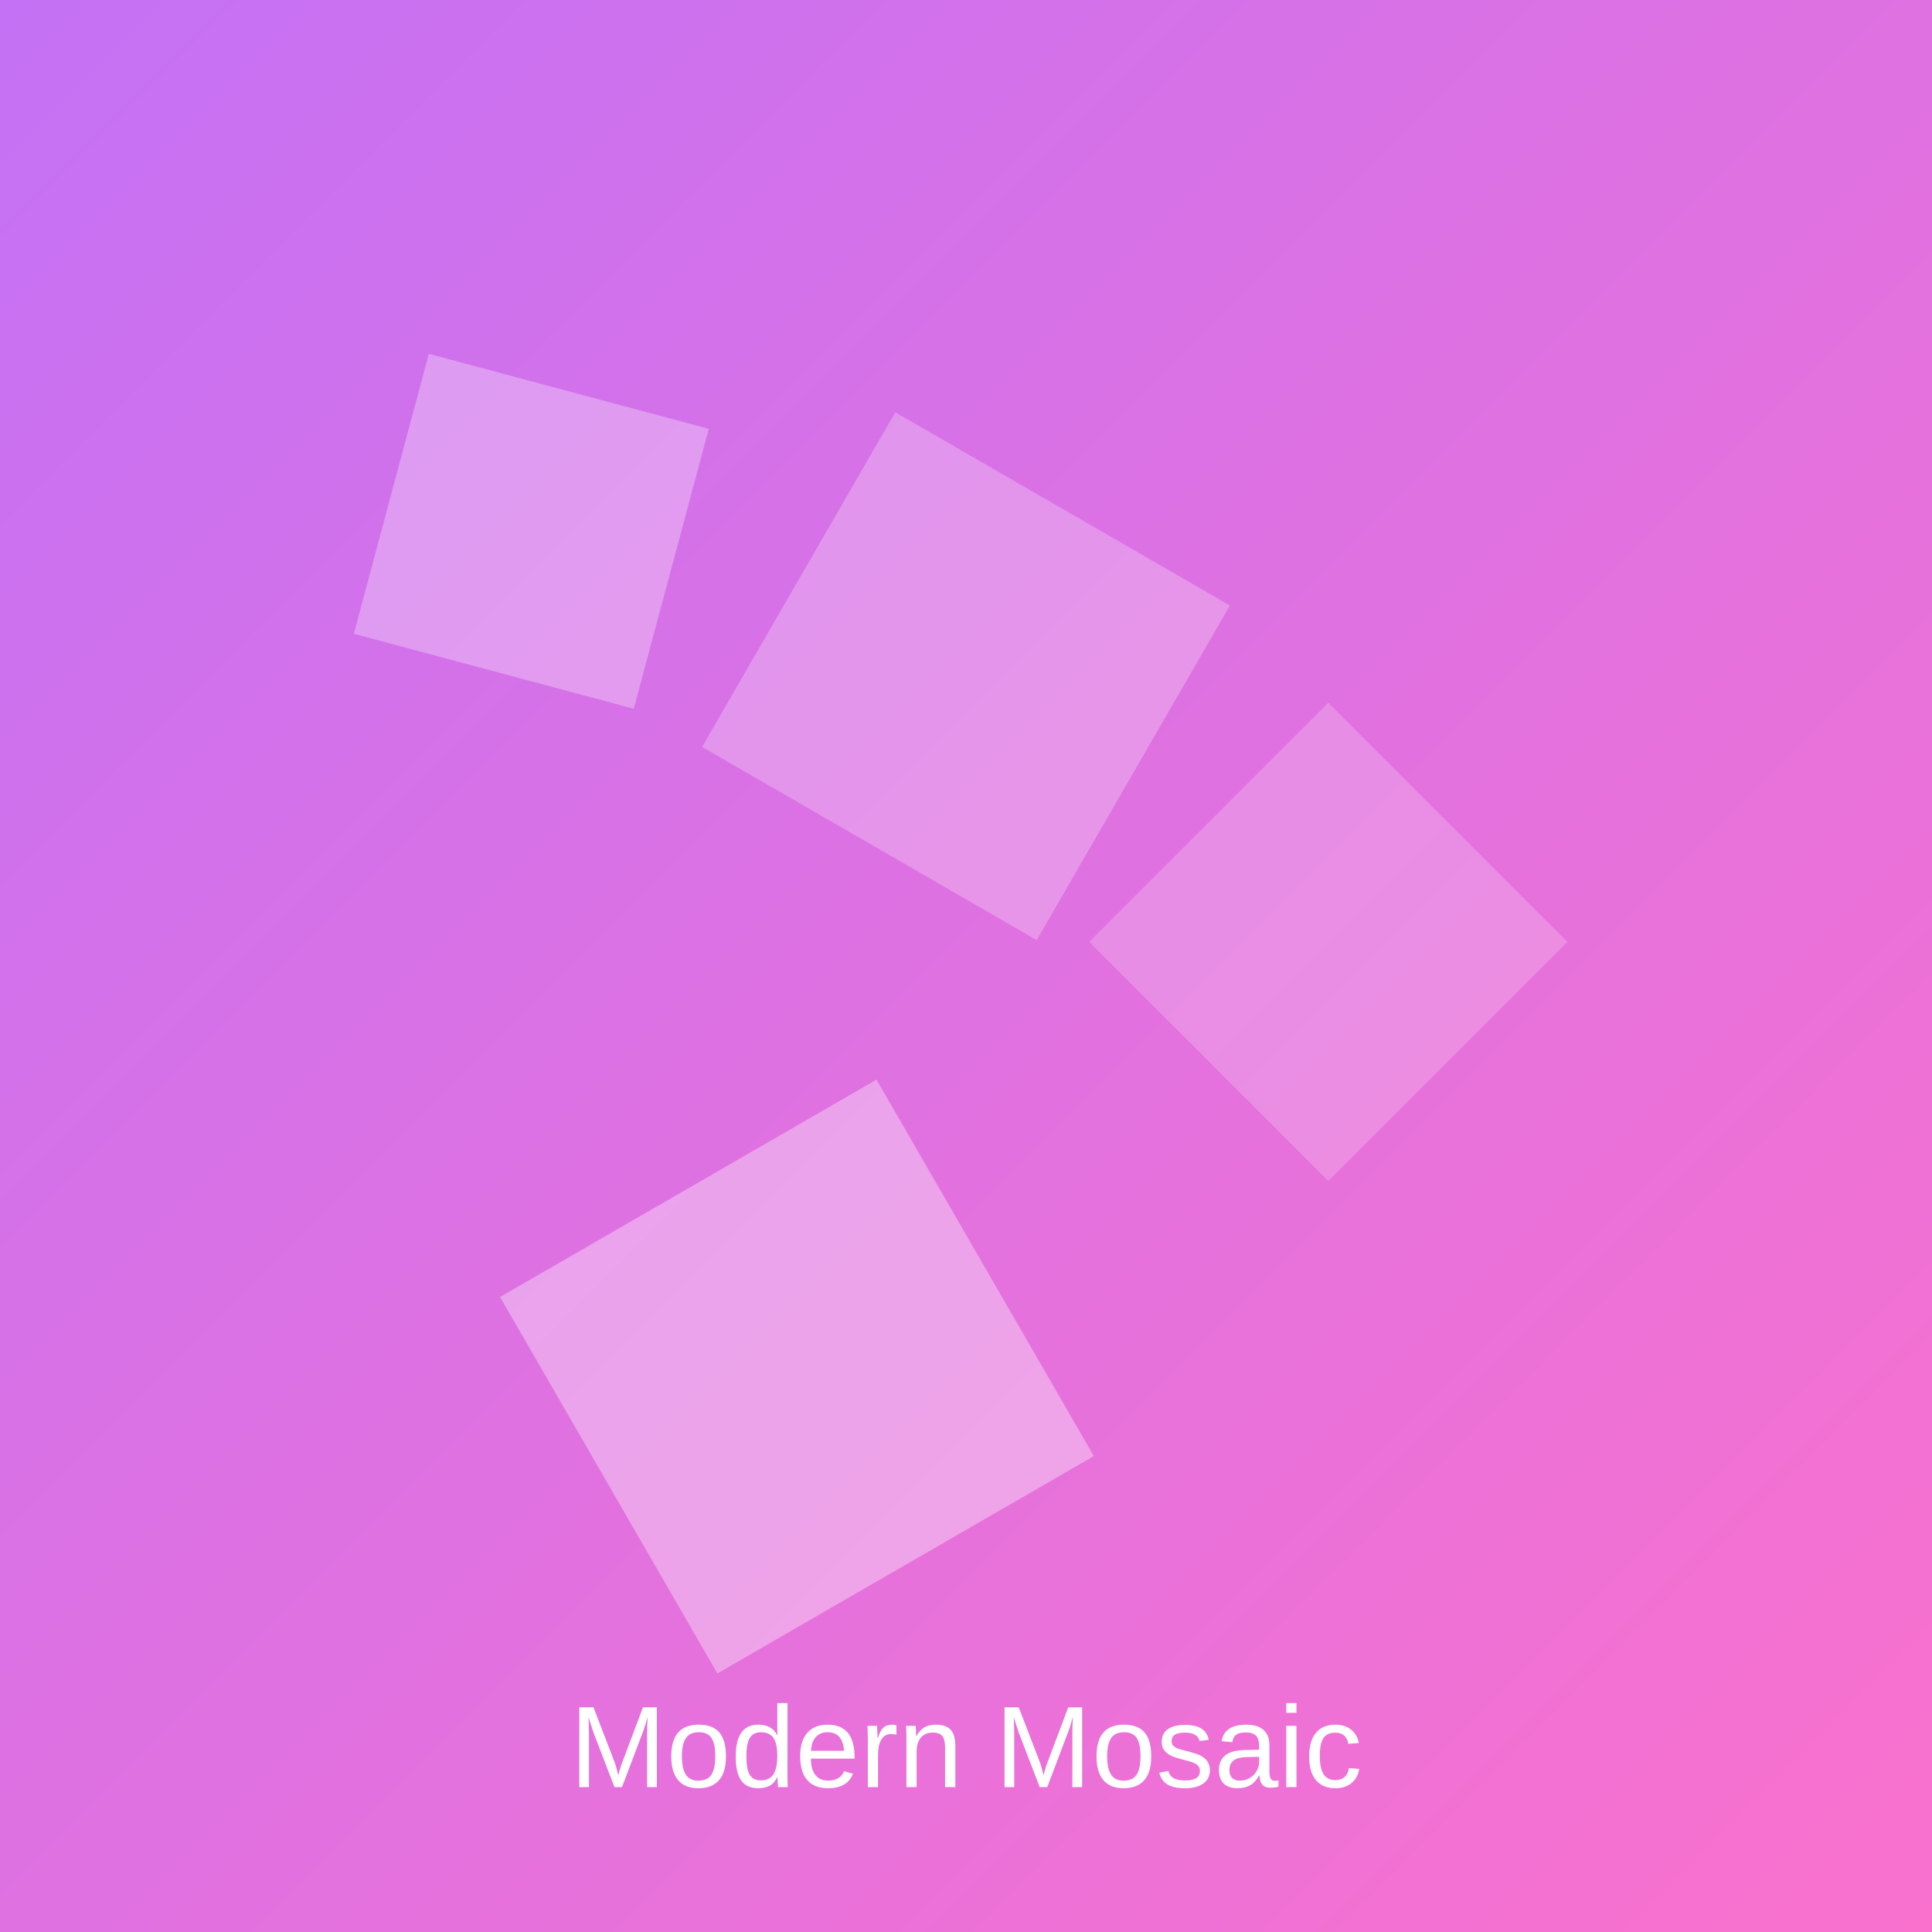
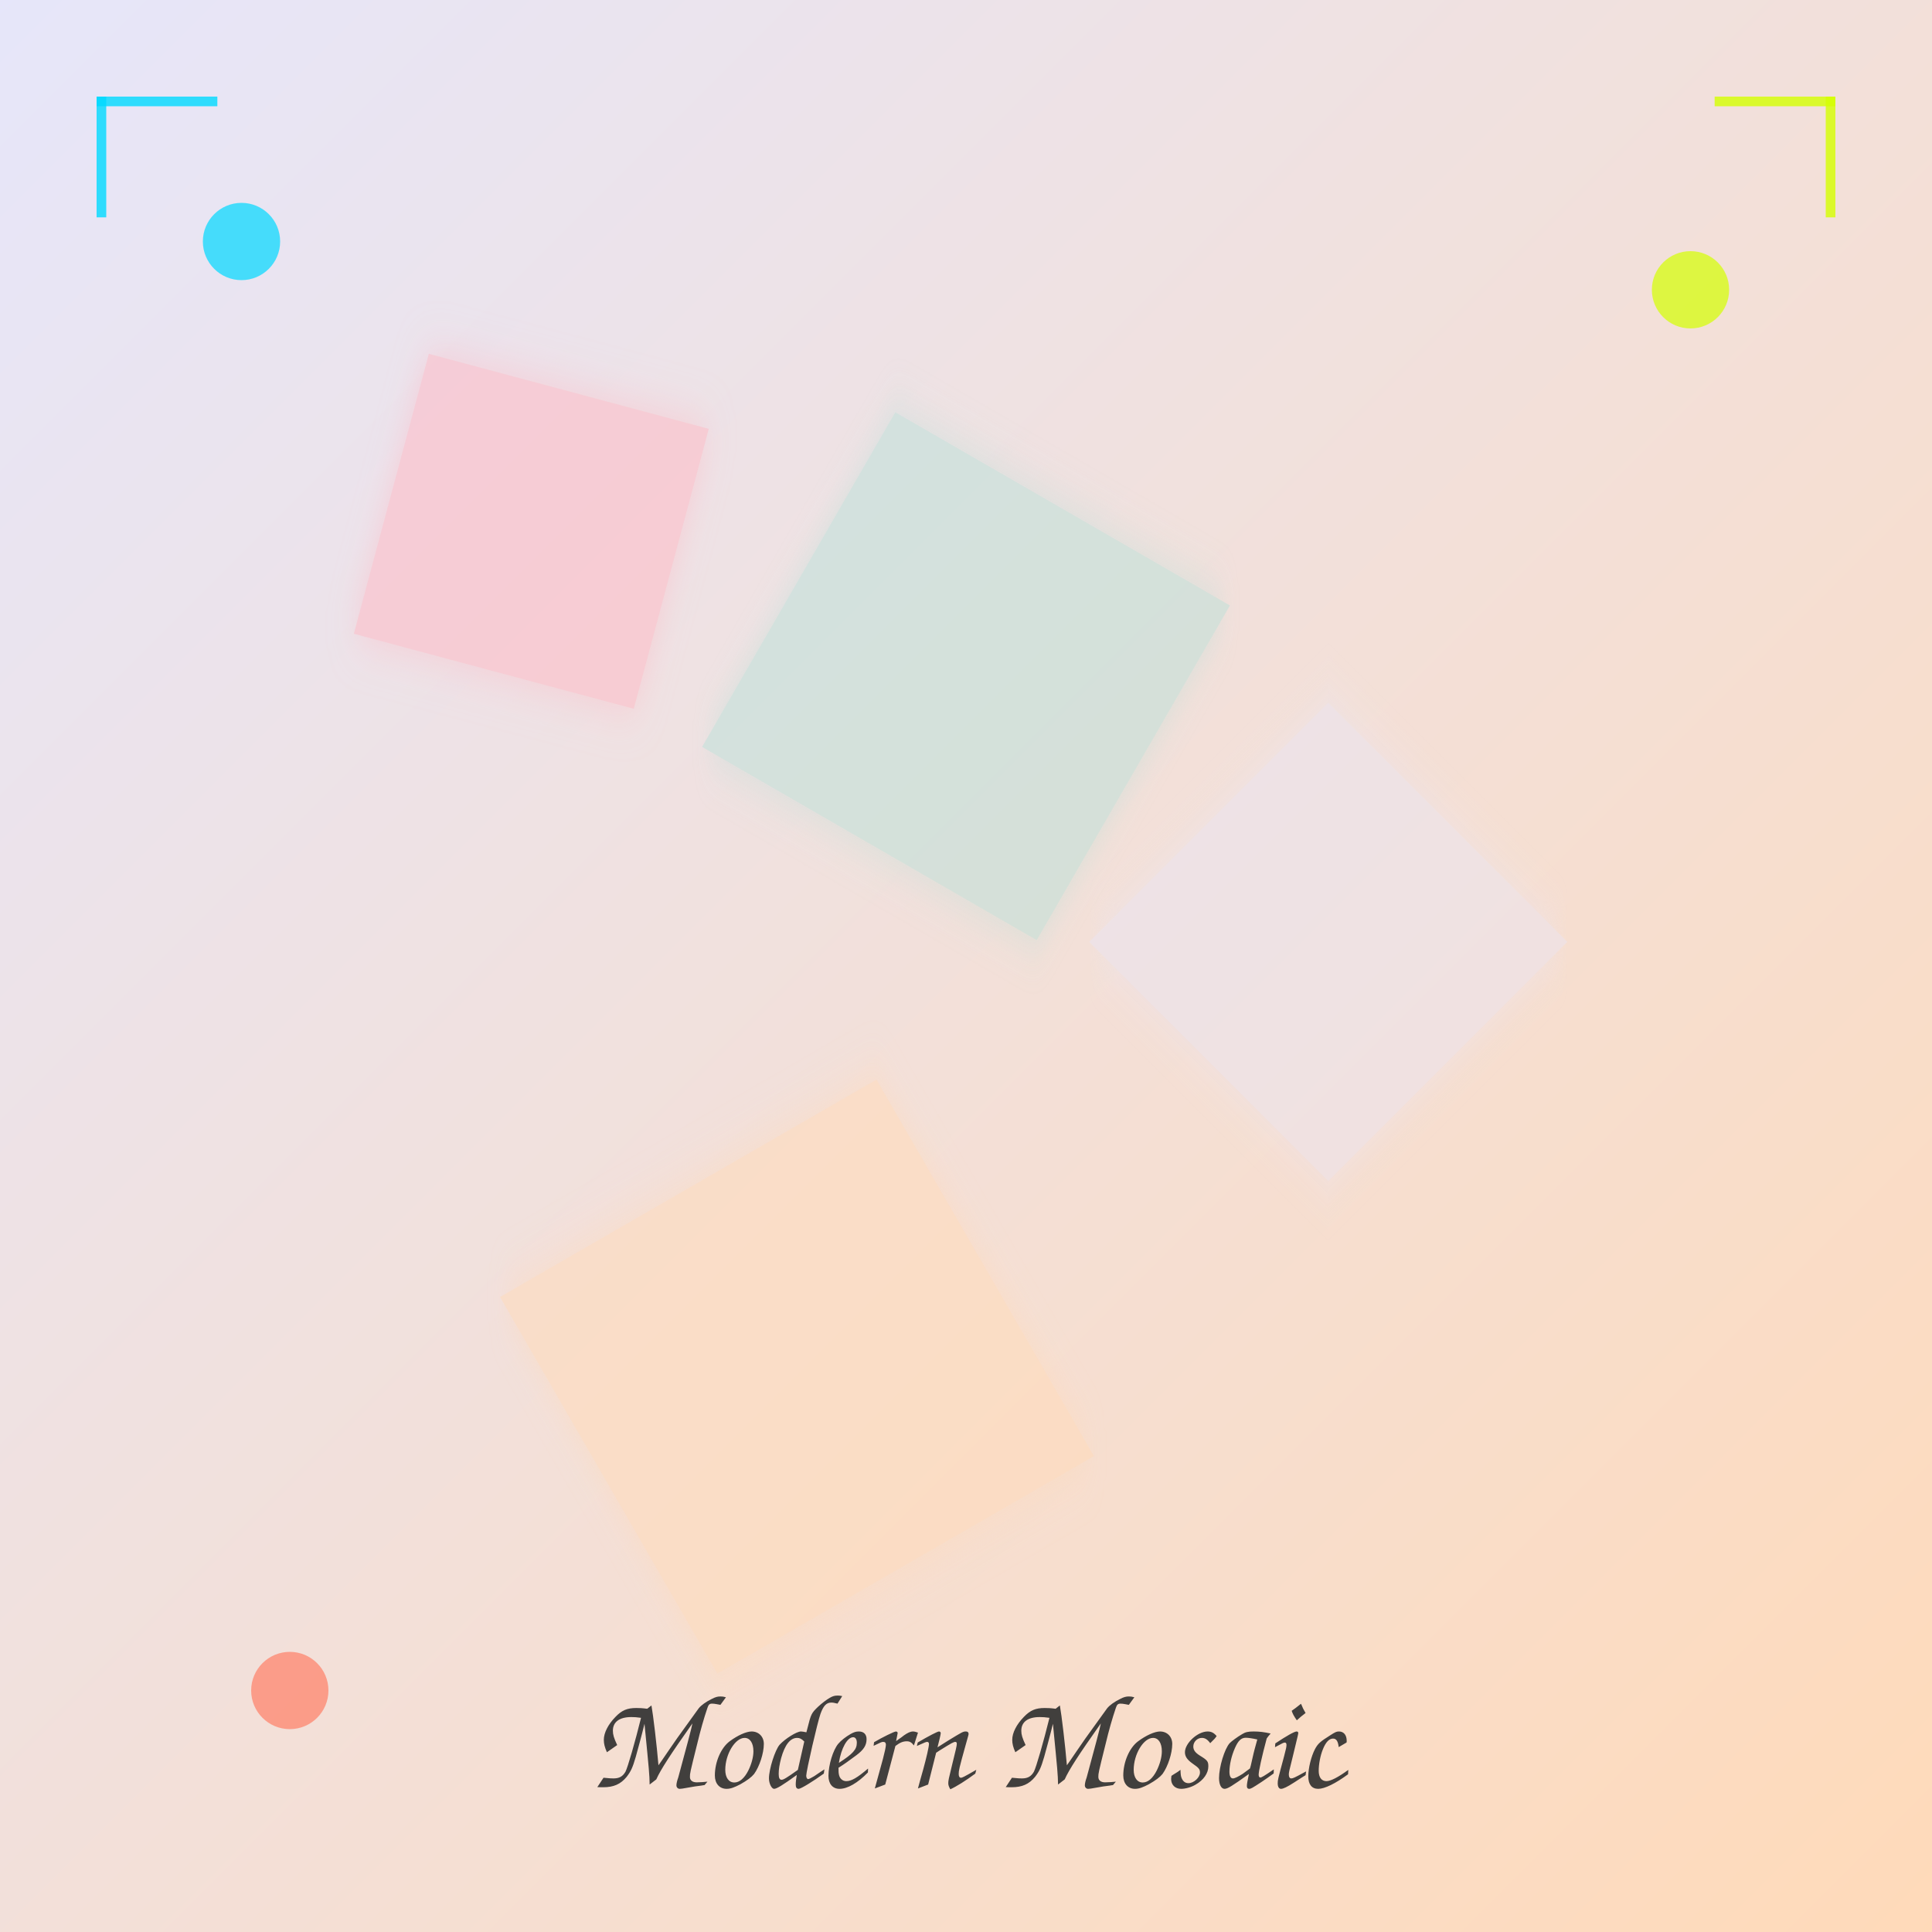
<svg xmlns="http://www.w3.org/2000/svg" width="400" height="400">
  <defs>
-     <linearGradient id="grad6" x1="0%" y1="0%" x2="100%" y2="100%">
-       <stop offset="0%" style="stop-color:#C471F5;stop-opacity:1" />
-       <stop offset="100%" style="stop-color:#FA71CD;stop-opacity:1" />
+     <linearGradient id="millennialGrad6" x1="0%" y1="0%" x2="100%" y2="100%">
+       <stop offset="0%" style="stop-color:#E6E6FA;stop-opacity:1">
+         <animate attributeName="stop-color" values="#E6E6FA;#FFB6C1;#E6E6FA" dur="5s" repeatCount="indefinite" />
+       </stop>
+       <stop offset="100%" style="stop-color:#FFDAB9;stop-opacity:1">
+         <animate attributeName="stop-color" values="#FFDAB9;#B2E0D8;#FFDAB9" dur="5s" repeatCount="indefinite" />
+       </stop>
    </linearGradient>
+     <filter id="softGlow6">
+       <feGaussianBlur stdDeviation="4" result="coloredBlur" />
+       <feMerge>
+         <feMergeNode in="coloredBlur" />
+         <feMergeNode in="SourceGraphic" />
+       </feMerge>
+     </filter>
  </defs>
-   <rect width="400" height="400" fill="url(#grad6)" />
-   <rect x="80" y="80" width="60" height="60" fill="rgba(255,255,255,0.3)" transform="rotate(15 110 110)" />
-   <rect x="160" y="100" width="80" height="80" fill="rgba(255,255,255,0.25)" transform="rotate(30 200 140)" />
-   <rect x="240" y="160" width="70" height="70" fill="rgba(255,255,255,0.2)" transform="rotate(45 275 195)" />
-   <rect x="120" y="240" width="90" height="90" fill="rgba(255,255,255,0.35)" transform="rotate(60 165 285)" />
-   <text x="200" y="370" font-family="Arial" font-size="24" fill="white" text-anchor="middle">Modern Mosaic</text>
+   <rect width="400" height="400" fill="url(#millennialGrad6)" />
+   <rect x="80" y="80" width="60" height="60" fill="#FFB6C1" opacity="0.5" transform="rotate(15 110 110)" filter="url(#softGlow6)">
+     <animate attributeName="opacity" values="0.5;0.7;0.5" dur="3s" repeatCount="indefinite" />
+   </rect>
+   <rect x="160" y="100" width="80" height="80" fill="#B2E0D8" opacity="0.45" transform="rotate(30 200 140)" filter="url(#softGlow6)">
+     <animate attributeName="opacity" values="0.45;0.65;0.45" dur="3.5s" repeatCount="indefinite" />
+   </rect>
+   <rect x="240" y="160" width="70" height="70" fill="#E6E6FA" opacity="0.4" transform="rotate(45 275 195)" filter="url(#softGlow6)">
+     <animate attributeName="opacity" values="0.4;0.6;0.4" dur="4s" repeatCount="indefinite" />
+   </rect>
+   <rect x="120" y="240" width="90" height="90" fill="#FFDAB9" opacity="0.55" transform="rotate(60 165 285)" filter="url(#softGlow6)">
+     <animate attributeName="opacity" values="0.55;0.75;0.55" dur="3.2s" repeatCount="indefinite" />
+   </rect>
+   <circle cx="50" cy="50" r="8" fill="#00D9FF" opacity="0.7" />
+   <circle cx="350" cy="60" r="8" fill="#D4FF00" opacity="0.7" />
+   <circle cx="60" cy="350" r="8" fill="#FF7F66" opacity="0.7" />
+   <rect x="20" y="20" width="25" height="2" fill="#00D9FF" opacity="0.8" />
+   <rect x="20" y="20" width="2" height="25" fill="#00D9FF" opacity="0.8" />
+   <rect x="355" y="20" width="25" height="2" fill="#D4FF00" opacity="0.8" />
+   <rect x="378" y="20" width="2" height="25" fill="#D4FF00" opacity="0.8" />
+   <text x="200" y="370" font-family="'Caveat Brush', cursive" font-size="28" fill="#2D2D2D" text-anchor="middle" opacity="0.9">Modern Mosaic</text>
</svg>
